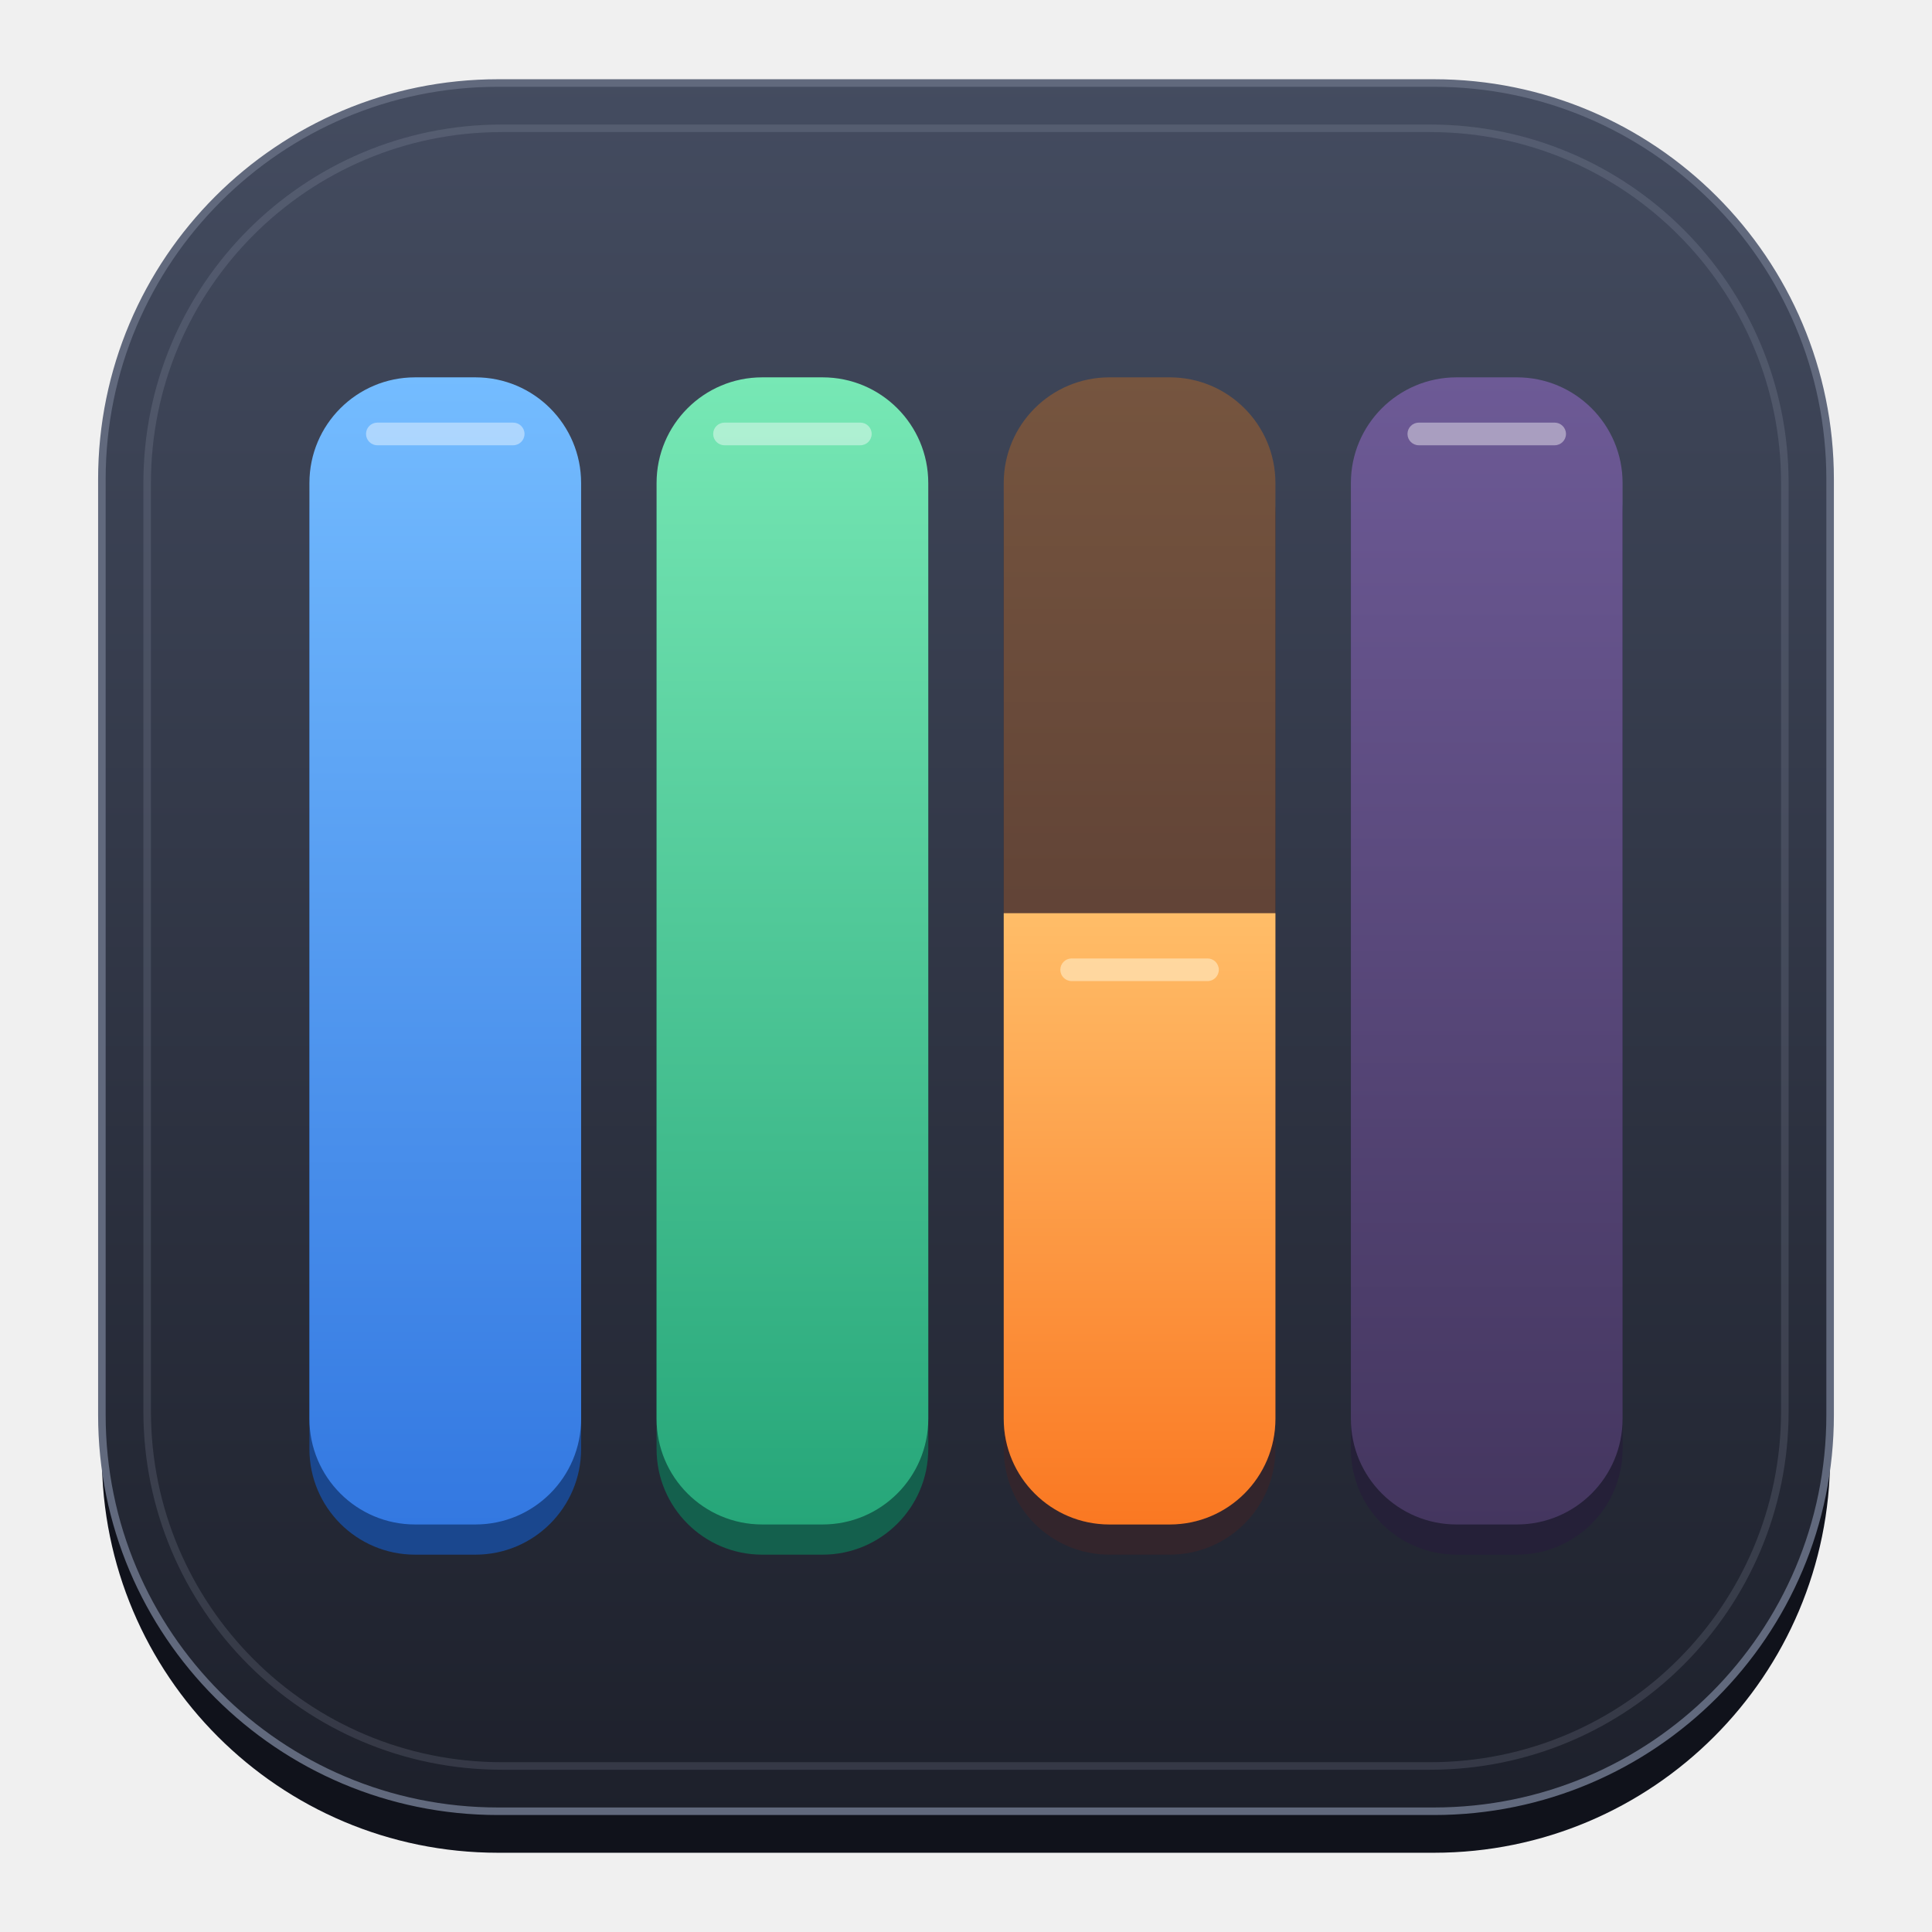
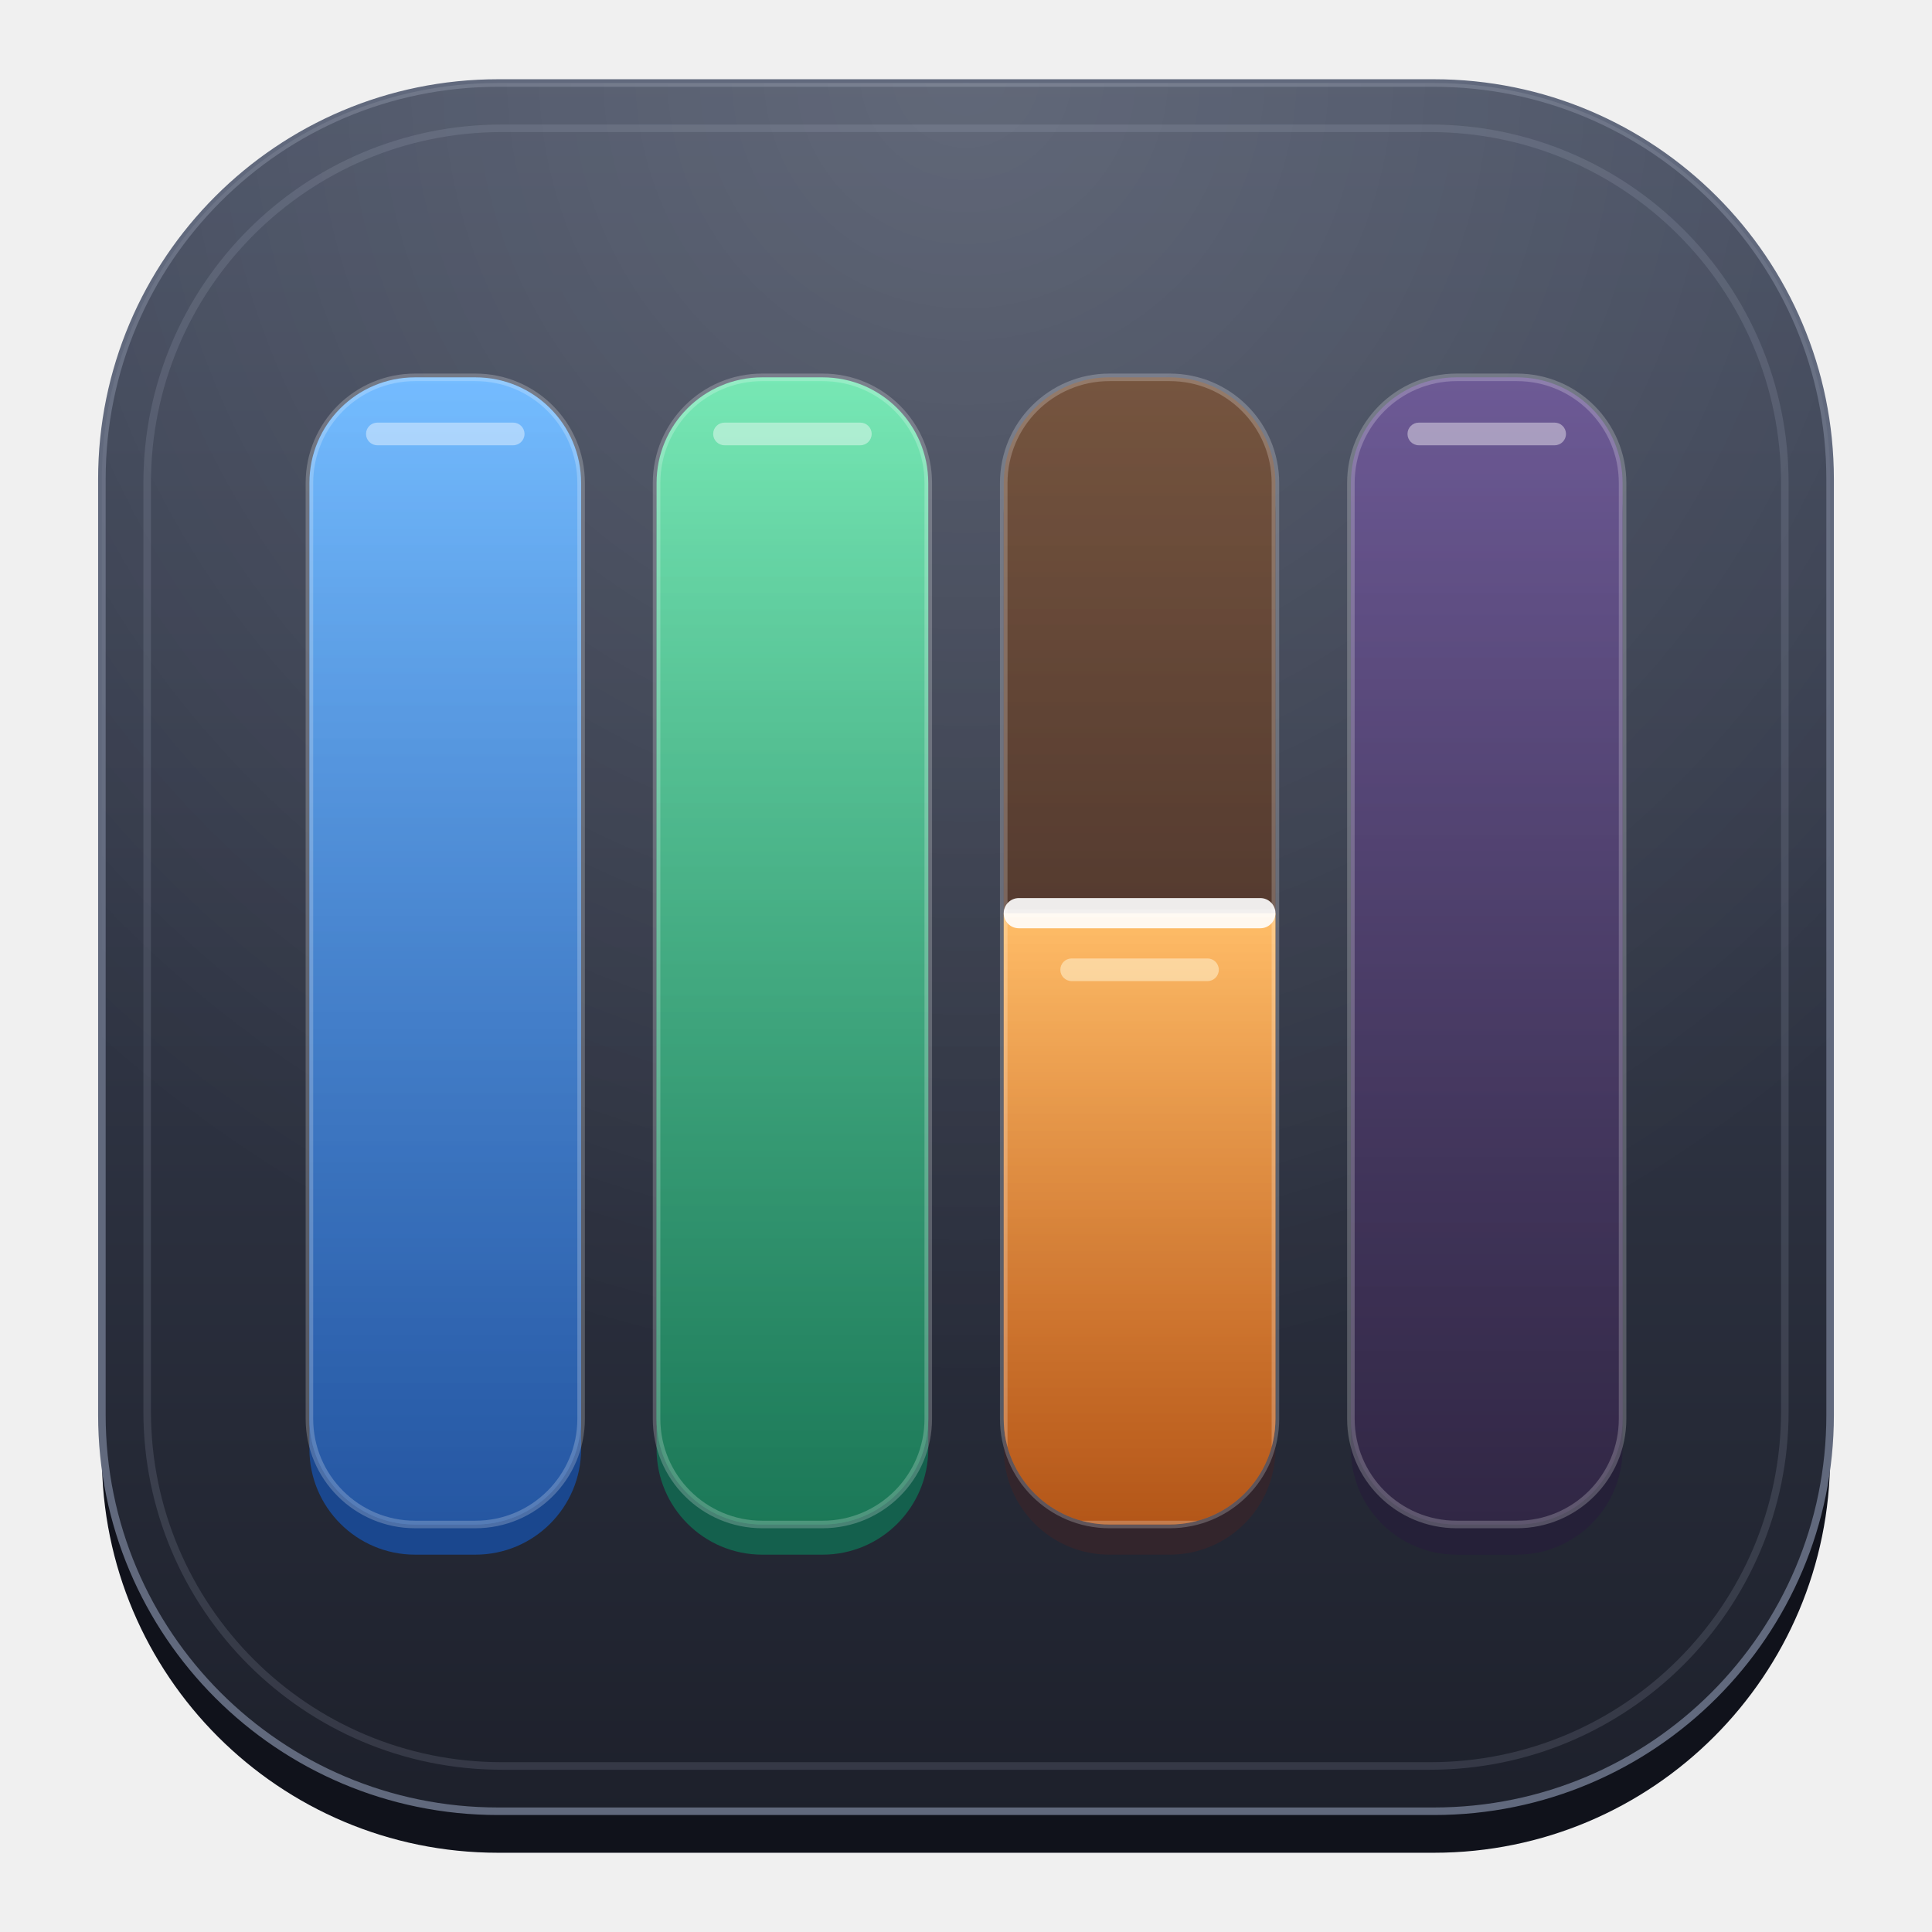
<svg xmlns="http://www.w3.org/2000/svg" width="1024" height="1024" viewBox="0 0 512 512">
  <defs>
    <linearGradient id="shell" x1="0%" y1="0%" x2="0%" y2="100%">
      <stop offset="0%" stop-color="#444c60" />
      <stop offset="100%" stop-color="#1d202b" />
    </linearGradient>
    <linearGradient id="intro" x1="0%" y1="0%" x2="0%" y2="100%">
      <stop offset="0%" stop-color="#74bcff" />
      <stop offset="100%" stop-color="#3378e1" />
    </linearGradient>
    <linearGradient id="verse" x1="0%" y1="0%" x2="0%" y2="100%">
      <stop offset="0%" stop-color="#77e8b5" />
      <stop offset="100%" stop-color="#26a679" />
    </linearGradient>
    <linearGradient id="chorus" x1="0%" y1="0%" x2="0%" y2="100%">
      <stop offset="0%" stop-color="#ffbd68" />
      <stop offset="100%" stop-color="#fa7822" />
    </linearGradient>
    <linearGradient id="waiting" x1="0%" y1="0%" x2="0%" y2="100%">
      <stop offset="0%" stop-color="#6d5a96" />
      <stop offset="100%" stop-color="#44365f" />
    </linearGradient>
    <linearGradient id="track" x1="0%" y1="0%" x2="0%" y2="100%">
      <stop offset="0%" stop-color="#76553f" />
      <stop offset="100%" stop-color="#4a302d" />
    </linearGradient>
+     <radialGradient id="sheen" cx="50%" cy="0%" r="75%">
+       <stop offset="0%" stop-color="#ffffff" stop-opacity=".16" />
+       <stop offset="100%" stop-color="#ffffff" stop-opacity="0" />
+     </radialGradient>
+     <linearGradient id="shade" x1="0%" y1="0%" x2="0%" y2="100%">
+       <stop offset="0%" stop-color="#000" stop-opacity="0" />
+       <stop offset="100%" stop-color="#000" stop-opacity=".28" />
+     </linearGradient>
  </defs>
  <rect x="27" y="33" width="458" height="458" rx="105" fill="#10121b" />
  <rect x="27" y="22" width="458" height="458" rx="105" fill="url(#shell)" stroke="#61697d" stroke-width="2" />
+   <rect x="27" y="22" width="458" height="458" rx="105" fill="url(#sheen)" />
  <rect x="39" y="34" width="434" height="434" rx="94" fill="none" stroke="#c1c9df" stroke-opacity=".14" stroke-width="2" />
  <rect x="82" y="108" width="72" height="304" rx="28" fill="#1a478e" />
  <rect x="82" y="100" width="72" height="304" rx="28" fill="url(#intro)" />
+   <rect x="82" y="100" width="72" height="304" rx="28" fill="url(#shade)" stroke="#fff" stroke-opacity=".22" stroke-width="2" />
  <rect x="97" y="112" width="42" height="6" rx="3" fill="#fff" opacity="0.42" />
  <rect x="174" y="108" width="72" height="304" rx="28" fill="#14604d" />
  <rect x="174" y="100" width="72" height="304" rx="28" fill="url(#verse)" />
+   <rect x="174" y="100" width="72" height="304" rx="28" fill="url(#shade)" stroke="#fff" stroke-opacity=".22" stroke-width="2" />
  <rect x="189" y="112" width="42" height="6" rx="3" fill="#fff" opacity="0.42" />
  <rect x="266" y="108" width="72" height="304" rx="28" fill="#33252c" />
  <rect x="266" y="100" width="72" height="304" rx="28" fill="url(#track)" />
+   <rect x="266" y="100" width="72" height="304" rx="28" fill="url(#shade)" stroke="#fff" stroke-opacity=".22" stroke-width="2" />
  <rect x="281" y="112" width="42" height="6" rx="3" fill="#fff" opacity="0" />
  <rect x="358" y="108" width="72" height="304" rx="28" fill="#252038" />
  <rect x="358" y="100" width="72" height="304" rx="28" fill="url(#waiting)" />
+   <rect x="358" y="100" width="72" height="304" rx="28" fill="url(#shade)" stroke="#fff" stroke-opacity=".22" stroke-width="2" />
  <rect x="373" y="112" width="42" height="6" rx="3" fill="#fff" opacity="0.42" />
  <clipPath id="chorus-track">
    <rect x="266" y="100" width="72" height="304" rx="28" />
  </clipPath>
  <g clip-path="url(#chorus-track)">
    <rect x="266" y="242" width="72" height="162" fill="url(#chorus)" />
+     <rect x="266" y="242" width="72" height="162" fill="url(#shade)" stroke="#fff" stroke-opacity=".22" stroke-width="2" />
    <rect x="281" y="254" width="42" height="6" rx="3" fill="#fff1ce" opacity=".56" />
  </g>
+   <rect x="266" y="238" width="72" height="8" rx="4" fill="#fff" opacity=".9" />
</svg>
